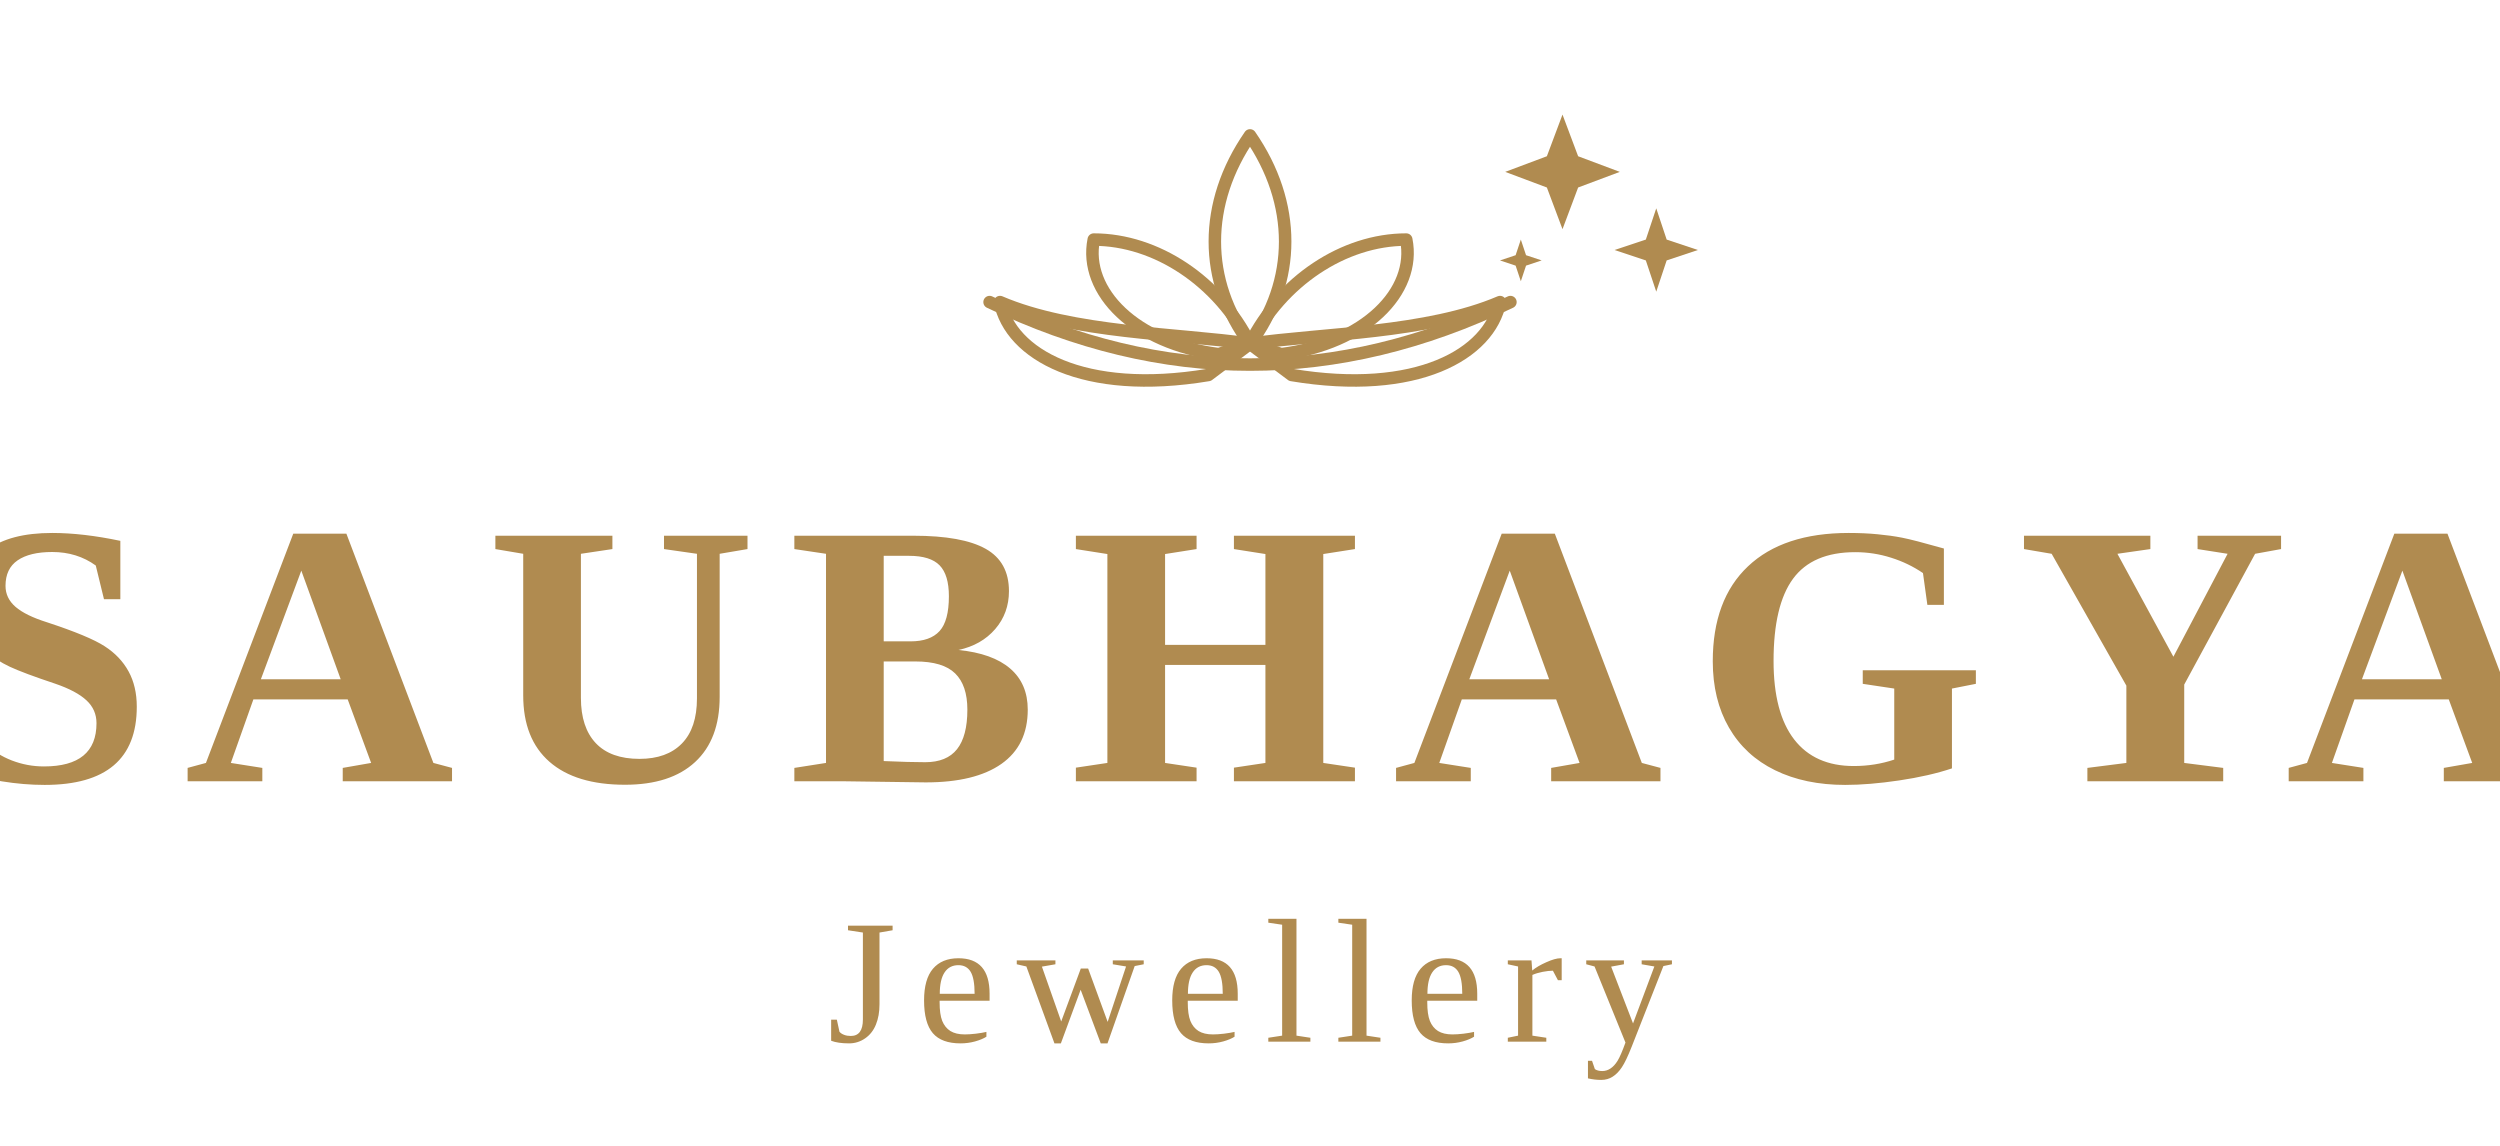
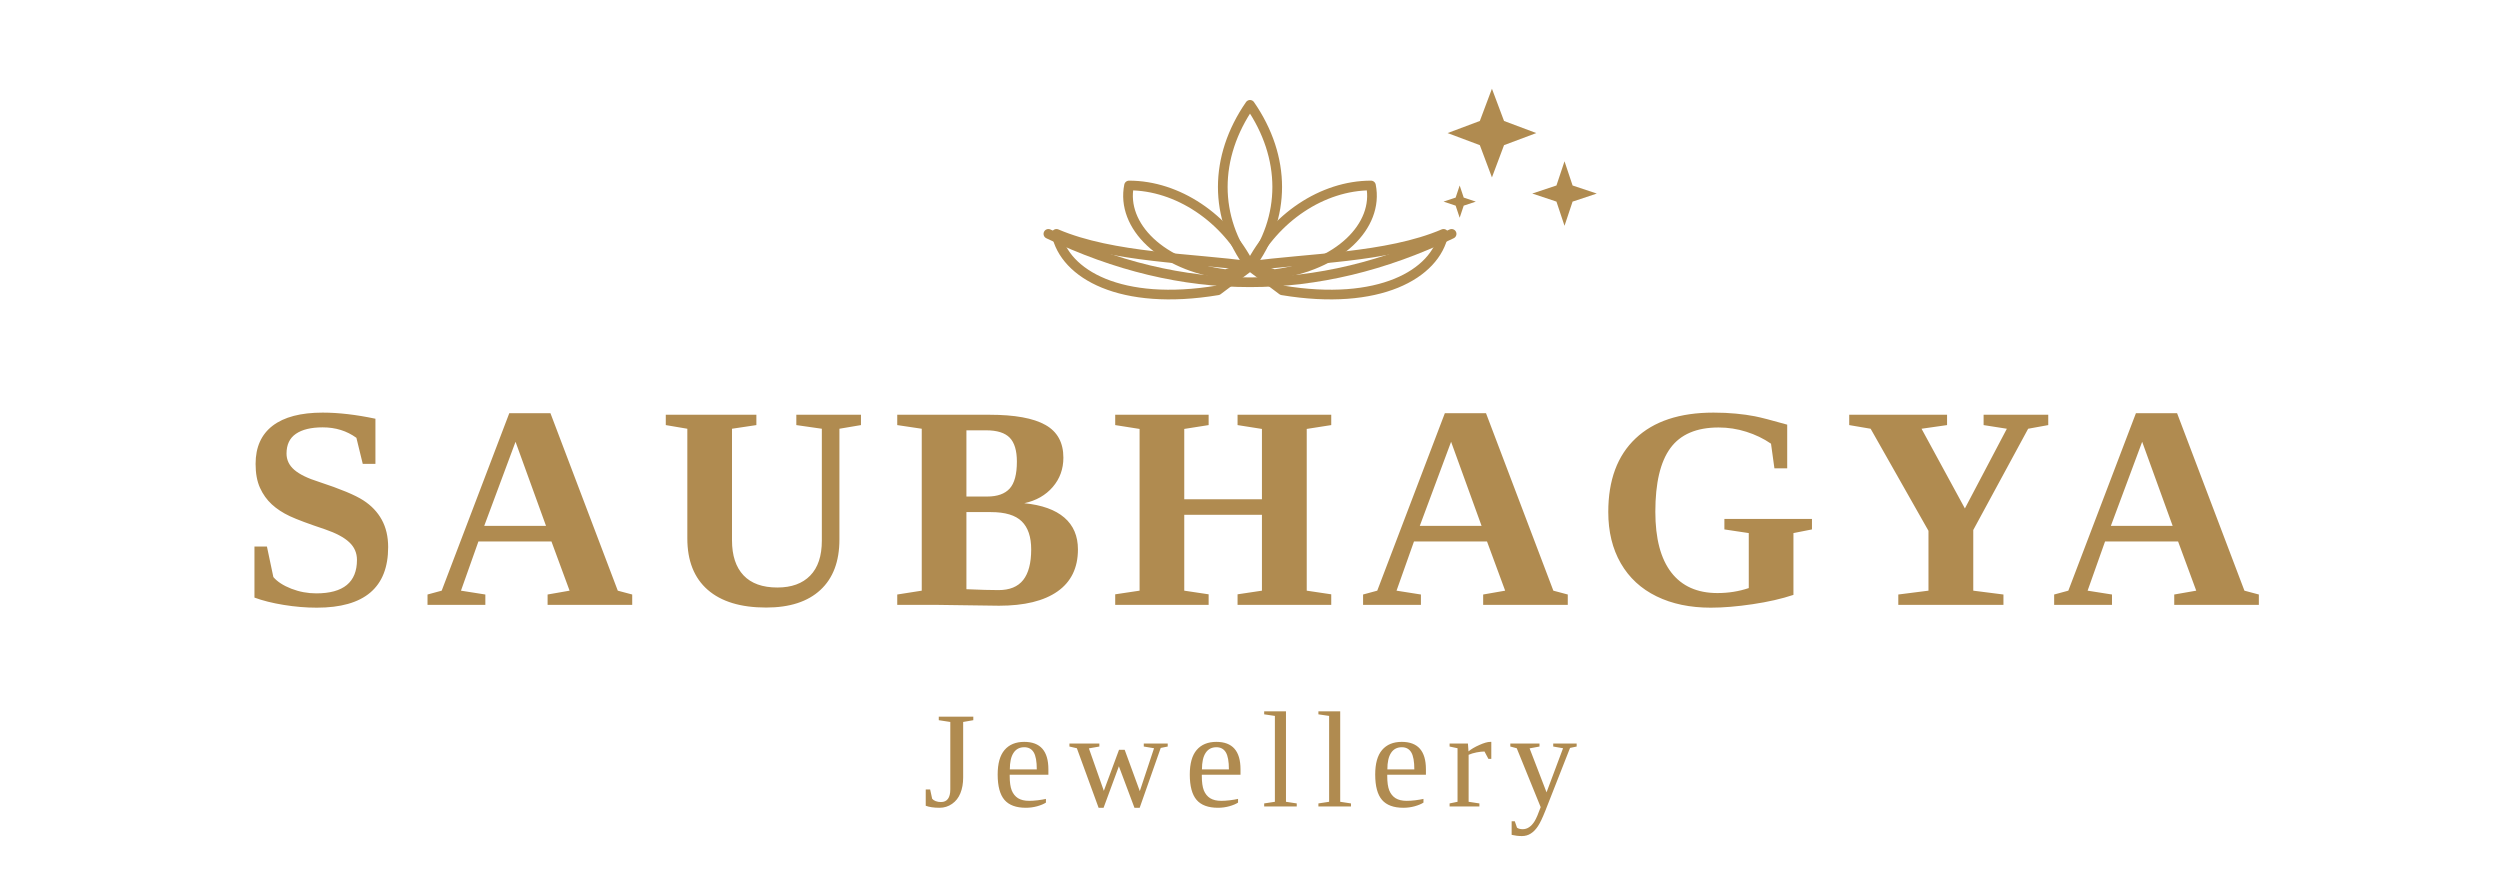
- <svg xmlns="http://www.w3.org/2000/svg" viewBox="0 0 480 220" role="img" aria-label="Saubhagya Jewellery">
-   <g fill="none" stroke="#B08B50" stroke-width="2.4" stroke-linecap="round" stroke-linejoin="round" transform="translate(240 60)">
+ <svg xmlns="http://www.w3.org/2000/svg" viewBox="0 0 620 220" role="img" aria-label="Saubhagya Jewellery">
+   <g fill="none" stroke="#B08B50" stroke-width="2.4" stroke-linecap="round" stroke-linejoin="round" transform="translate(310 60)">
    <path d="M0 -34 C 9 -21 9 -6 0 6 C -9 -6 -9 -21 0 -34 Z" />
    <path d="M0 6 C -6 -6 -18 -14 -30 -14 C -32 -4 -22 6 -6 8 Z" />
    <path d="M0 6 C  6 -6  18 -14  30 -14 C 32 -4  22 6  6 8 Z" />
    <path d="M0 6 C -14 4 -34 4 -48 -2 C -46 8 -32 16 -8 12 Z" />
    <path d="M0 6 C  14 4  34 4  48 -2 C 46 8  32 16  8 12 Z" />
    <path d="M-50 -2 Q 0 22 50 -2" />
  </g>
  <g fill="#B08B50">
-     <path d="M300 22 L303 30 L311 33 L303 36 L300 44 L297 36 L289 33 L297 30 Z" />
-     <path d="M318 40 L320 46 L326 48 L320 50 L318 56 L316 50 L310 48 L316 46 Z" />
-     <path d="M292 46 L293 49 L296 50 L293 51 L292 54 L291 51 L288 50 L291 49 Z" />
+     <path d="M370 22 L373 30 L381 33 L373 36 L370 44 L367 36 L359 33 L367 30 Z" />
+     <path d="M388 40 L390 46 L396 48 L390 50 L388 56 L386 50 L380 48 L386 46 Z" />
+     <path d="M362 46 L363 49 L366 50 L363 51 L362 54 L361 51 L358 50 L361 49 Z" />
  </g>
-   <text x="240" y="150" text-anchor="middle" font-family="'Cormorant Garamond','Cormorant',Georgia,'Times New Roman',serif" font-weight="600" font-size="72" letter-spacing="6" fill="#B08B50">SAUBHAGYA</text>
-   <text x="240" y="200" text-anchor="middle" font-family="'Cormorant Garamond','Cormorant',Georgia,'Times New Roman',serif" font-weight="500" font-size="34" letter-spacing="4" fill="#B08B50">Jewellery</text>
+   <text x="310" y="150" text-anchor="middle" font-family="'Cormorant Garamond','Cormorant',Georgia,'Times New Roman',serif" font-weight="600" font-size="72" letter-spacing="6" fill="#B08B50">SAUBHAGYA</text>
+   <text x="310" y="200" text-anchor="middle" font-family="'Cormorant Garamond','Cormorant',Georgia,'Times New Roman',serif" font-weight="500" font-size="34" letter-spacing="4" fill="#B08B50">Jewellery</text>
</svg>
